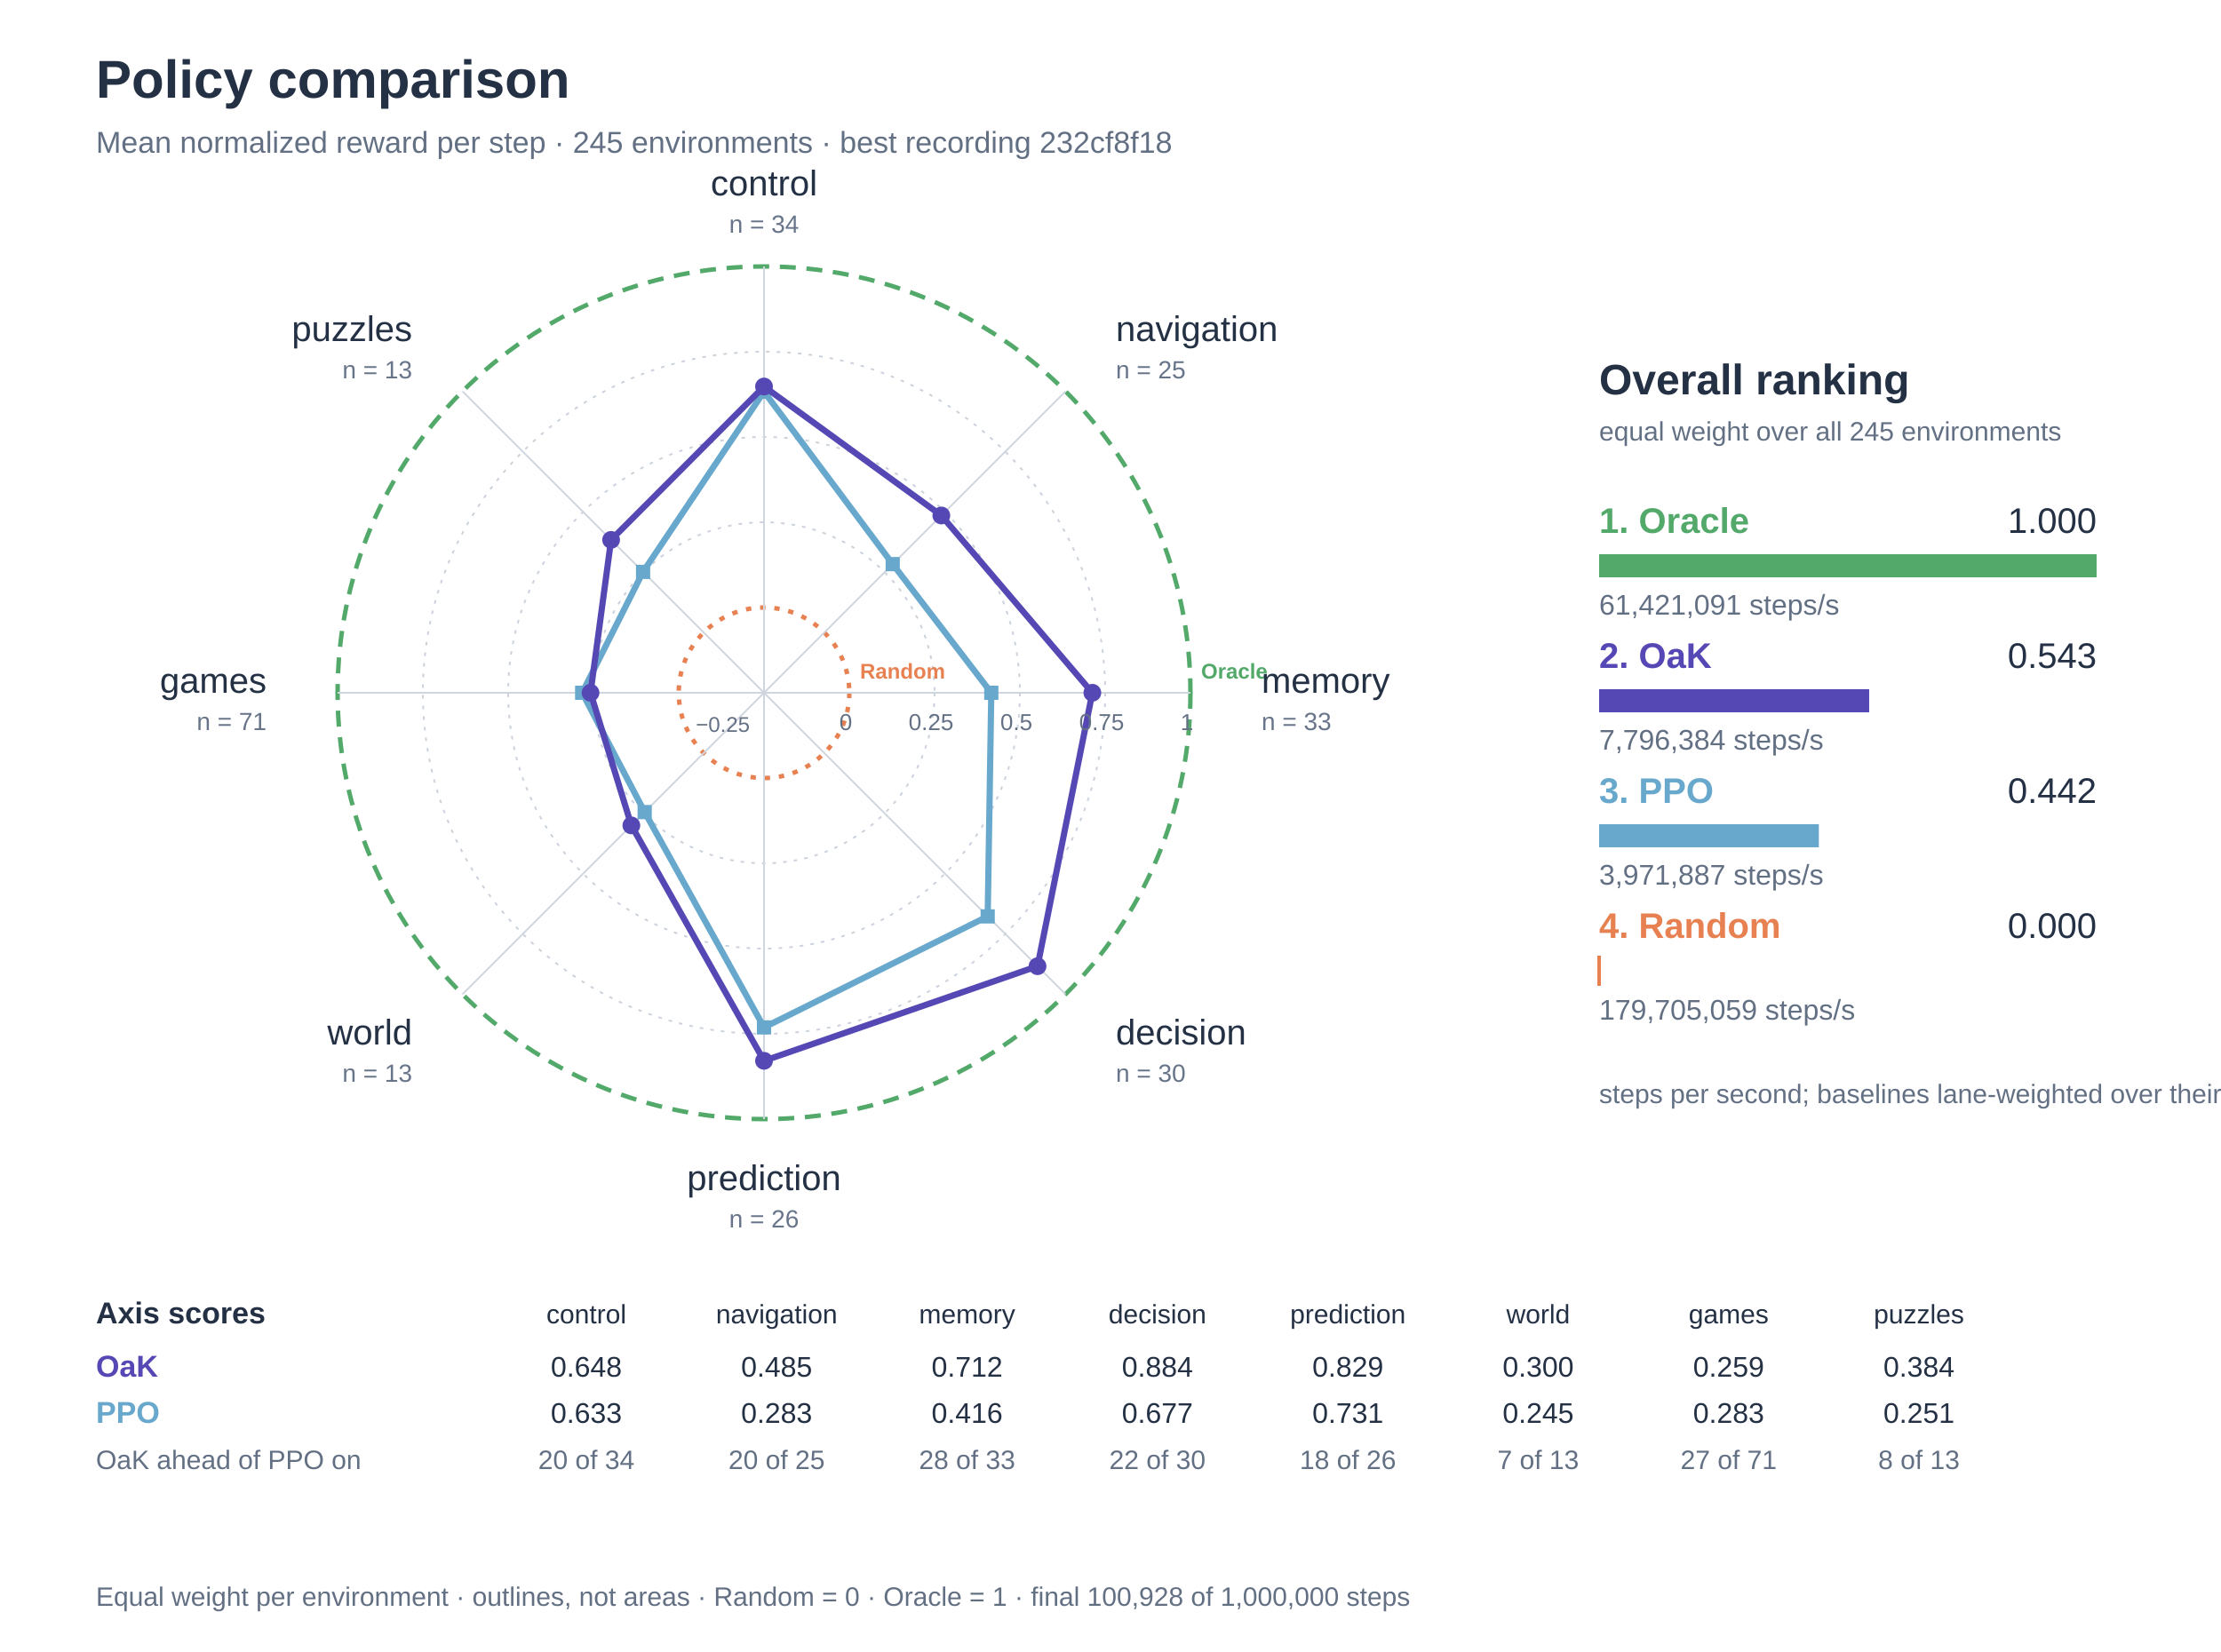
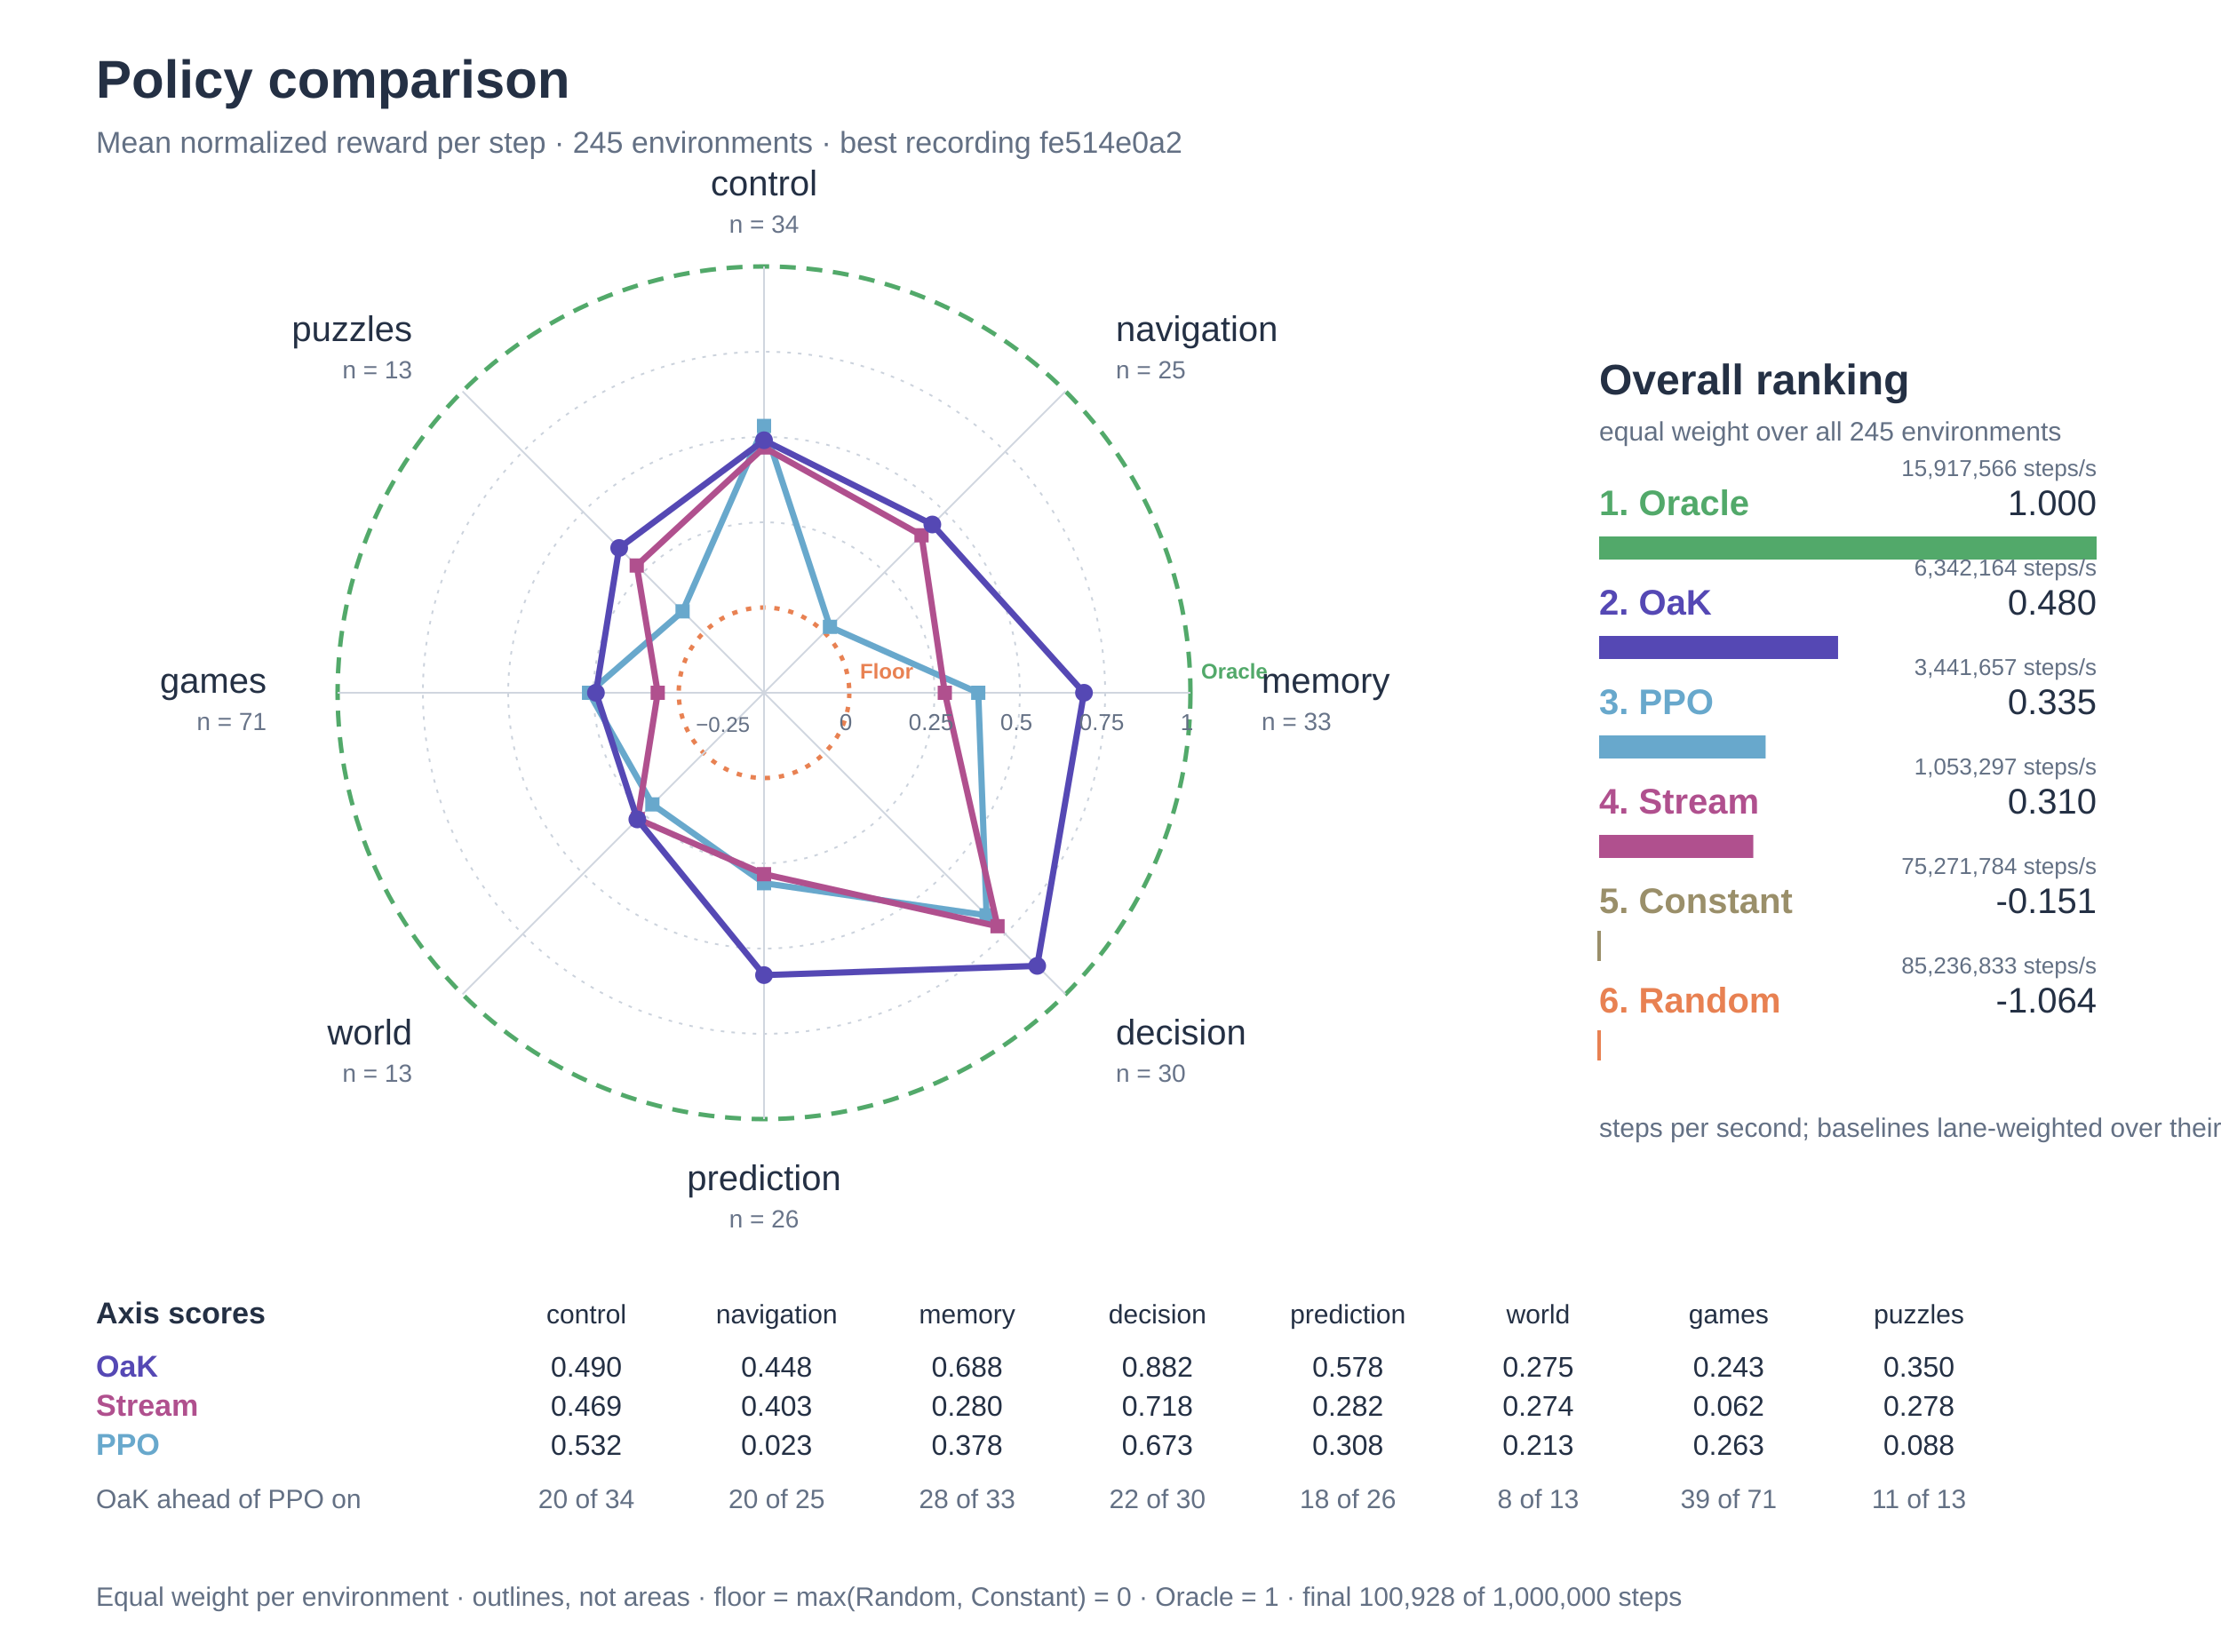
<svg xmlns="http://www.w3.org/2000/svg" width="1250" height="930" viewBox="0 0 1250 930" role="img" aria-labelledby="title desc">
  <rect width="1250" height="930" fill="#ffffff" />
  <g font-family="Arial, Helvetica, sans-serif" fill="#243044">
    <text x="54.0" y="55.0" font-size="30" fill="#243044" text-anchor="start" font-weight="600">Policy comparison</text>
-     <text x="54.0" y="86.0" font-size="17" fill="#637084" text-anchor="start" font-weight="400">Mean normalized reward per step · 245 environments · best recording 232cf8f18</text>
+     <text x="54.0" y="86.0" font-size="17" fill="#637084" text-anchor="start" font-weight="400">Mean normalized reward per step · 245 environments · best recording fe514e0a2</text>
    <circle cx="430" cy="390" r="96.0" fill="none" stroke="#cbd2dc" stroke-width="1" stroke-dasharray="2 4" />
    <circle cx="430" cy="390" r="144.0" fill="none" stroke="#cbd2dc" stroke-width="1" stroke-dasharray="2 4" />
    <circle cx="430" cy="390" r="192.0" fill="none" stroke="#cbd2dc" stroke-width="1" stroke-dasharray="2 4" />
    <circle cx="430" cy="390" r="48.0" fill="none" stroke="#e88152" stroke-width="2.5" stroke-dasharray="3 5" />
    <circle cx="430" cy="390" r="240.0" fill="none" stroke="#52a96a" stroke-width="2.5" stroke-dasharray="9 6" />
    <path d="M 430 390 L 430.00 150.00" stroke="#d0d6df" stroke-width="1" />
    <path d="M 430 390 L 599.71 220.29" stroke="#d0d6df" stroke-width="1" />
    <path d="M 430 390 L 670.00 390.00" stroke="#d0d6df" stroke-width="1" />
    <path d="M 430 390 L 599.71 559.71" stroke="#d0d6df" stroke-width="1" />
    <path d="M 430 390 L 430.00 630.00" stroke="#d0d6df" stroke-width="1" />
    <path d="M 430 390 L 260.29 559.71" stroke="#d0d6df" stroke-width="1" />
    <path d="M 430 390 L 190.00 390.00" stroke="#d0d6df" stroke-width="1" />
    <path d="M 430 390 L 260.29 220.29" stroke="#d0d6df" stroke-width="1" />
-     <polygon points="430.00,220.48 502.43,317.57 557.91,390.00 555.88,515.88 430.00,578.38 362.83,457.17 327.65,390.00 361.93,321.93" fill="none" stroke="#68a8cc" stroke-width="3.5" stroke-linejoin="round" />
-     <rect x="426.00" y="216.48" width="8" height="8" fill="#68a8cc" />
-     <rect x="498.43" y="313.57" width="8" height="8" fill="#68a8cc" />
-     <rect x="553.91" y="386.00" width="8" height="8" fill="#68a8cc" />
-     <rect x="551.88" y="511.88" width="8" height="8" fill="#68a8cc" />
-     <rect x="426.00" y="574.38" width="8" height="8" fill="#68a8cc" />
-     <rect x="358.83" y="453.17" width="8" height="8" fill="#68a8cc" />
-     <rect x="323.65" y="386.00" width="8" height="8" fill="#68a8cc" />
-     <rect x="357.93" y="317.93" width="8" height="8" fill="#68a8cc" />
-     <polygon points="430.00,217.59 529.80,290.20 614.79,390.00 583.93,543.93 430.00,597.19 355.33,464.67 332.35,390.00 343.93,303.93" fill="none" stroke="#5548b4" stroke-width="3.5" stroke-linejoin="round" />
-     <circle cx="430.00" cy="217.59" r="5" fill="#5548b4" />
-     <circle cx="529.80" cy="290.20" r="5" fill="#5548b4" />
-     <circle cx="614.79" cy="390.00" r="5" fill="#5548b4" />
-     <circle cx="583.93" cy="543.93" r="5" fill="#5548b4" />
-     <circle cx="430.00" cy="597.19" r="5" fill="#5548b4" />
-     <circle cx="355.33" cy="464.67" r="5" fill="#5548b4" />
-     <circle cx="332.35" cy="390.00" r="5" fill="#5548b4" />
-     <circle cx="343.93" cy="303.93" r="5" fill="#5548b4" />
+     <polygon points="430.00,239.79 467.11,352.89 550.57,390.00 555.27,515.27 430.00,497.20 367.16,452.84 331.52,390.00 384.16,344.16" fill="none" stroke="#68a8cc" stroke-width="3.5" stroke-linejoin="round" />
+     <rect x="426.00" y="235.79" width="8" height="8" fill="#68a8cc" />
+     <rect x="463.11" y="348.89" width="8" height="8" fill="#68a8cc" />
+     <rect x="546.57" y="386.00" width="8" height="8" fill="#68a8cc" />
+     <rect x="551.27" y="511.27" width="8" height="8" fill="#68a8cc" />
+     <rect x="426.00" y="493.20" width="8" height="8" fill="#68a8cc" />
+     <rect x="363.16" y="448.84" width="8" height="8" fill="#68a8cc" />
+     <rect x="327.52" y="386.00" width="8" height="8" fill="#68a8cc" />
+     <rect x="380.16" y="340.16" width="8" height="8" fill="#68a8cc" />
+     <polygon points="430.00,251.90 518.64,301.36 531.75,390.00 561.42,521.42 430.00,492.11 358.93,461.07 370.18,390.00 358.36,318.36" fill="none" stroke="#b0508e" stroke-width="3.5" stroke-linejoin="round" />
+     <rect x="426.00" y="247.90" width="8" height="8" fill="#b0508e" />
+     <rect x="514.64" y="297.36" width="8" height="8" fill="#b0508e" />
+     <rect x="527.75" y="386.00" width="8" height="8" fill="#b0508e" />
+     <rect x="557.42" y="517.42" width="8" height="8" fill="#b0508e" />
+     <rect x="426.00" y="488.11" width="8" height="8" fill="#b0508e" />
+     <rect x="354.93" y="457.07" width="8" height="8" fill="#b0508e" />
+     <rect x="366.18" y="386.00" width="8" height="8" fill="#b0508e" />
+     <rect x="354.36" y="314.36" width="8" height="8" fill="#b0508e" />
+     <polygon points="430.00,247.84 524.73,295.27 610.08,390.00 583.75,543.75 430.00,548.94 358.70,461.30 335.39,390.00 348.48,308.48" fill="none" stroke="#5548b4" stroke-width="3.5" stroke-linejoin="round" />
+     <circle cx="430.00" cy="247.84" r="5" fill="#5548b4" />
+     <circle cx="524.73" cy="295.27" r="5" fill="#5548b4" />
+     <circle cx="610.08" cy="390.00" r="5" fill="#5548b4" />
+     <circle cx="583.75" cy="543.75" r="5" fill="#5548b4" />
+     <circle cx="430.00" cy="548.94" r="5" fill="#5548b4" />
+     <circle cx="358.70" cy="461.30" r="5" fill="#5548b4" />
+     <circle cx="335.39" cy="390.00" r="5" fill="#5548b4" />
+     <circle cx="348.48" cy="308.48" r="5" fill="#5548b4" />
    <text x="476.0" y="411.0" font-size="13" fill="#647084" text-anchor="middle" font-weight="400">0</text>
    <text x="524.0" y="411.0" font-size="13" fill="#647084" text-anchor="middle" font-weight="400">0.25</text>
    <text x="572.0" y="411.0" font-size="13" fill="#647084" text-anchor="middle" font-weight="400">0.5</text>
    <text x="620.0" y="411.0" font-size="13" fill="#647084" text-anchor="middle" font-weight="400">0.75</text>
    <text x="668.0" y="411.0" font-size="13" fill="#647084" text-anchor="middle" font-weight="400">1</text>
    <text x="422.0" y="412.0" font-size="12" fill="#647084" text-anchor="end" font-weight="400">−0.25</text>
-     <text x="484.0" y="382.0" font-size="12" fill="#e88152" text-anchor="start" font-weight="600">Random</text>
+     <text x="484.0" y="382.0" font-size="12" fill="#e88152" text-anchor="start" font-weight="600">Floor</text>
    <text x="676.0" y="382.0" font-size="12" fill="#52a96a" text-anchor="start" font-weight="600">Oracle</text>
    <text x="430.0" y="110.0" font-size="20" fill="#243044" text-anchor="middle" font-weight="400">control</text>
    <text x="430.0" y="131.0" font-size="14" fill="#687489" text-anchor="middle" font-weight="400">n = 34</text>
    <text x="628.0" y="192.0" font-size="20" fill="#243044" text-anchor="start" font-weight="400">navigation</text>
    <text x="628.0" y="213.0" font-size="14" fill="#687489" text-anchor="start" font-weight="400">n = 25</text>
    <text x="710.0" y="390.0" font-size="20" fill="#243044" text-anchor="start" font-weight="400">memory</text>
    <text x="710.0" y="411.0" font-size="14" fill="#687489" text-anchor="start" font-weight="400">n = 33</text>
    <text x="628.0" y="588.0" font-size="20" fill="#243044" text-anchor="start" font-weight="400">decision</text>
    <text x="628.0" y="609.0" font-size="14" fill="#687489" text-anchor="start" font-weight="400">n = 30</text>
    <text x="430.0" y="670.0" font-size="20" fill="#243044" text-anchor="middle" font-weight="400">prediction</text>
    <text x="430.0" y="691.0" font-size="14" fill="#687489" text-anchor="middle" font-weight="400">n = 26</text>
    <text x="232.0" y="588.0" font-size="20" fill="#243044" text-anchor="end" font-weight="400">world</text>
    <text x="232.0" y="609.0" font-size="14" fill="#687489" text-anchor="end" font-weight="400">n = 13</text>
    <text x="150.0" y="390.0" font-size="20" fill="#243044" text-anchor="end" font-weight="400">games</text>
    <text x="150.0" y="411.0" font-size="14" fill="#687489" text-anchor="end" font-weight="400">n = 71</text>
    <text x="232.0" y="192.0" font-size="20" fill="#243044" text-anchor="end" font-weight="400">puzzles</text>
    <text x="232.0" y="213.0" font-size="14" fill="#687489" text-anchor="end" font-weight="400">n = 13</text>
    <text x="900.0" y="222.0" font-size="24" fill="#243044" text-anchor="start" font-weight="600">Overall ranking</text>
    <text x="900.0" y="248.0" font-size="15" fill="#637084" text-anchor="start" font-weight="400">equal weight over all 245 environments</text>
-     <text x="900.0" y="300.0" font-size="20" fill="#52a96a" text-anchor="start" font-weight="600">1. Oracle</text>
-     <text x="1180.0" y="300.0" font-size="20" fill="#243044" text-anchor="end" font-weight="400">1.000</text>
-     <rect x="900" y="312" width="280.00" height="13" fill="#52a96a" />
-     <text x="900.0" y="346.0" font-size="16" fill="#637084" text-anchor="start" font-weight="400">61,421,091 steps/s</text>
-     <text x="900.0" y="376.0" font-size="20" fill="#5548b4" text-anchor="start" font-weight="600">2. OaK</text>
-     <text x="1180.0" y="376.0" font-size="20" fill="#243044" text-anchor="end" font-weight="400">0.543</text>
-     <rect x="900" y="388" width="151.99" height="13" fill="#5548b4" />
-     <text x="900.0" y="422.0" font-size="16" fill="#637084" text-anchor="start" font-weight="400">7,796,384 steps/s</text>
-     <text x="900.0" y="452.0" font-size="20" fill="#68a8cc" text-anchor="start" font-weight="600">3. PPO</text>
-     <text x="1180.0" y="452.0" font-size="20" fill="#243044" text-anchor="end" font-weight="400">0.442</text>
-     <rect x="900" y="464" width="123.67" height="13" fill="#68a8cc" />
-     <text x="900.0" y="498.0" font-size="16" fill="#637084" text-anchor="start" font-weight="400">3,971,887 steps/s</text>
-     <text x="900.0" y="528.0" font-size="20" fill="#e88152" text-anchor="start" font-weight="600">4. Random</text>
-     <text x="1180.0" y="528.0" font-size="20" fill="#243044" text-anchor="end" font-weight="400">0.000</text>
-     <path d="M 900 538 v 17" stroke="#e88152" stroke-width="2" />
-     <text x="900.0" y="574.0" font-size="16" fill="#637084" text-anchor="start" font-weight="400">179,705,059 steps/s</text>
-     <text x="900.0" y="621.0" font-size="15" fill="#637084" text-anchor="start" font-weight="400">steps per second; baselines lane-weighted over their recordings</text>
+     <text x="900.0" y="290.0" font-size="20" fill="#52a96a" text-anchor="start" font-weight="600">1. Oracle</text>
+     <text x="1180.0" y="290.0" font-size="20" fill="#243044" text-anchor="end" font-weight="400">1.000</text>
+     <rect x="900" y="302" width="280.00" height="13" fill="#52a96a" />
+     <text x="1180.0" y="268.0" font-size="13" fill="#637084" text-anchor="end" font-weight="400">15,917,566 steps/s</text>
+     <text x="900.0" y="346.0" font-size="20" fill="#5548b4" text-anchor="start" font-weight="600">2. OaK</text>
+     <text x="1180.0" y="346.0" font-size="20" fill="#243044" text-anchor="end" font-weight="400">0.480</text>
+     <rect x="900" y="358" width="134.48" height="13" fill="#5548b4" />
+     <text x="1180.0" y="324.0" font-size="13" fill="#637084" text-anchor="end" font-weight="400">6,342,164 steps/s</text>
+     <text x="900.0" y="402.0" font-size="20" fill="#68a8cc" text-anchor="start" font-weight="600">3. PPO</text>
+     <text x="1180.0" y="402.0" font-size="20" fill="#243044" text-anchor="end" font-weight="400">0.335</text>
+     <rect x="900" y="414" width="93.71" height="13" fill="#68a8cc" />
+     <text x="1180.0" y="380.0" font-size="13" fill="#637084" text-anchor="end" font-weight="400">3,441,657 steps/s</text>
+     <text x="900.0" y="458.0" font-size="20" fill="#b0508e" text-anchor="start" font-weight="600">4. Stream</text>
+     <text x="1180.0" y="458.0" font-size="20" fill="#243044" text-anchor="end" font-weight="400">0.310</text>
+     <rect x="900" y="470" width="86.77" height="13" fill="#b0508e" />
+     <text x="1180.0" y="436.0" font-size="13" fill="#637084" text-anchor="end" font-weight="400">1,053,297 steps/s</text>
+     <text x="900.0" y="514.0" font-size="20" fill="#9a8f6a" text-anchor="start" font-weight="600">5. Constant</text>
+     <text x="1180.0" y="514.0" font-size="20" fill="#243044" text-anchor="end" font-weight="400">-0.151</text>
+     <path d="M 900 524 v 17" stroke="#9a8f6a" stroke-width="2" />
+     <text x="1180.0" y="492.0" font-size="13" fill="#637084" text-anchor="end" font-weight="400">75,271,784 steps/s</text>
+     <text x="900.0" y="570.0" font-size="20" fill="#e88152" text-anchor="start" font-weight="600">6. Random</text>
+     <text x="1180.0" y="570.0" font-size="20" fill="#243044" text-anchor="end" font-weight="400">-1.064</text>
+     <path d="M 900 580 v 17" stroke="#e88152" stroke-width="2" />
+     <text x="1180.0" y="548.0" font-size="13" fill="#637084" text-anchor="end" font-weight="400">85,236,833 steps/s</text>
+     <text x="900.0" y="640.0" font-size="15" fill="#637084" text-anchor="start" font-weight="400">steps per second; baselines lane-weighted over their recordings</text>
    <text x="54.0" y="745.0" font-size="17" fill="#243044" text-anchor="start" font-weight="600">Axis scores</text>
    <text x="330.0" y="745.0" font-size="15" fill="#243044" text-anchor="middle" font-weight="400">control</text>
    <text x="437.1" y="745.0" font-size="15" fill="#243044" text-anchor="middle" font-weight="400">navigation</text>
    <text x="544.3" y="745.0" font-size="15" fill="#243044" text-anchor="middle" font-weight="400">memory</text>
    <text x="651.4" y="745.0" font-size="15" fill="#243044" text-anchor="middle" font-weight="400">decision</text>
    <text x="758.6" y="745.0" font-size="15" fill="#243044" text-anchor="middle" font-weight="400">prediction</text>
    <text x="865.7" y="745.0" font-size="15" fill="#243044" text-anchor="middle" font-weight="400">world</text>
    <text x="972.9" y="745.0" font-size="15" fill="#243044" text-anchor="middle" font-weight="400">games</text>
    <text x="1080.0" y="745.0" font-size="15" fill="#243044" text-anchor="middle" font-weight="400">puzzles</text>
    <text x="54.0" y="775.0" font-size="17" fill="#5548b4" text-anchor="start" font-weight="600">OaK</text>
-     <text x="330.0" y="775.0" font-size="16" fill="#243044" text-anchor="middle" font-weight="400">0.648</text>
-     <text x="437.1" y="775.0" font-size="16" fill="#243044" text-anchor="middle" font-weight="400">0.485</text>
-     <text x="544.3" y="775.0" font-size="16" fill="#243044" text-anchor="middle" font-weight="400">0.712</text>
-     <text x="651.4" y="775.0" font-size="16" fill="#243044" text-anchor="middle" font-weight="400">0.884</text>
-     <text x="758.6" y="775.0" font-size="16" fill="#243044" text-anchor="middle" font-weight="400">0.829</text>
-     <text x="865.7" y="775.0" font-size="16" fill="#243044" text-anchor="middle" font-weight="400">0.300</text>
-     <text x="972.9" y="775.0" font-size="16" fill="#243044" text-anchor="middle" font-weight="400">0.259</text>
-     <text x="1080.0" y="775.0" font-size="16" fill="#243044" text-anchor="middle" font-weight="400">0.384</text>
-     <text x="54.0" y="801.0" font-size="17" fill="#68a8cc" text-anchor="start" font-weight="600">PPO</text>
-     <text x="330.0" y="801.0" font-size="16" fill="#243044" text-anchor="middle" font-weight="400">0.633</text>
-     <text x="437.1" y="801.0" font-size="16" fill="#243044" text-anchor="middle" font-weight="400">0.283</text>
-     <text x="544.3" y="801.0" font-size="16" fill="#243044" text-anchor="middle" font-weight="400">0.416</text>
-     <text x="651.4" y="801.0" font-size="16" fill="#243044" text-anchor="middle" font-weight="400">0.677</text>
-     <text x="758.6" y="801.0" font-size="16" fill="#243044" text-anchor="middle" font-weight="400">0.731</text>
-     <text x="865.7" y="801.0" font-size="16" fill="#243044" text-anchor="middle" font-weight="400">0.245</text>
-     <text x="972.9" y="801.0" font-size="16" fill="#243044" text-anchor="middle" font-weight="400">0.283</text>
-     <text x="1080.0" y="801.0" font-size="16" fill="#243044" text-anchor="middle" font-weight="400">0.251</text>
-     <text x="54.0" y="827.0" font-size="15" fill="#637084" text-anchor="start" font-weight="400">OaK ahead of PPO on</text>
-     <text x="330.0" y="827.0" font-size="15" fill="#637084" text-anchor="middle" font-weight="400">20 of 34</text>
-     <text x="437.1" y="827.0" font-size="15" fill="#637084" text-anchor="middle" font-weight="400">20 of 25</text>
-     <text x="544.3" y="827.0" font-size="15" fill="#637084" text-anchor="middle" font-weight="400">28 of 33</text>
-     <text x="651.4" y="827.0" font-size="15" fill="#637084" text-anchor="middle" font-weight="400">22 of 30</text>
-     <text x="758.6" y="827.0" font-size="15" fill="#637084" text-anchor="middle" font-weight="400">18 of 26</text>
-     <text x="865.7" y="827.0" font-size="15" fill="#637084" text-anchor="middle" font-weight="400">7 of 13</text>
-     <text x="972.9" y="827.0" font-size="15" fill="#637084" text-anchor="middle" font-weight="400">27 of 71</text>
-     <text x="1080.0" y="827.0" font-size="15" fill="#637084" text-anchor="middle" font-weight="400">8 of 13</text>
-     <text x="54.0" y="904.0" font-size="15" fill="#637084" text-anchor="start" font-weight="400">Equal weight per environment · outlines, not areas · Random = 0 · Oracle = 1 · final 100,928 of 1,000,000 steps</text>
+     <text x="330.0" y="775.0" font-size="16" fill="#243044" text-anchor="middle" font-weight="400">0.490</text>
+     <text x="437.1" y="775.0" font-size="16" fill="#243044" text-anchor="middle" font-weight="400">0.448</text>
+     <text x="544.3" y="775.0" font-size="16" fill="#243044" text-anchor="middle" font-weight="400">0.688</text>
+     <text x="651.4" y="775.0" font-size="16" fill="#243044" text-anchor="middle" font-weight="400">0.882</text>
+     <text x="758.6" y="775.0" font-size="16" fill="#243044" text-anchor="middle" font-weight="400">0.578</text>
+     <text x="865.7" y="775.0" font-size="16" fill="#243044" text-anchor="middle" font-weight="400">0.275</text>
+     <text x="972.9" y="775.0" font-size="16" fill="#243044" text-anchor="middle" font-weight="400">0.243</text>
+     <text x="1080.0" y="775.0" font-size="16" fill="#243044" text-anchor="middle" font-weight="400">0.350</text>
+     <text x="54.0" y="797.0" font-size="17" fill="#b0508e" text-anchor="start" font-weight="600">Stream</text>
+     <text x="330.0" y="797.0" font-size="16" fill="#243044" text-anchor="middle" font-weight="400">0.469</text>
+     <text x="437.1" y="797.0" font-size="16" fill="#243044" text-anchor="middle" font-weight="400">0.403</text>
+     <text x="544.3" y="797.0" font-size="16" fill="#243044" text-anchor="middle" font-weight="400">0.280</text>
+     <text x="651.4" y="797.0" font-size="16" fill="#243044" text-anchor="middle" font-weight="400">0.718</text>
+     <text x="758.6" y="797.0" font-size="16" fill="#243044" text-anchor="middle" font-weight="400">0.282</text>
+     <text x="865.7" y="797.0" font-size="16" fill="#243044" text-anchor="middle" font-weight="400">0.274</text>
+     <text x="972.9" y="797.0" font-size="16" fill="#243044" text-anchor="middle" font-weight="400">0.062</text>
+     <text x="1080.0" y="797.0" font-size="16" fill="#243044" text-anchor="middle" font-weight="400">0.278</text>
+     <text x="54.0" y="819.0" font-size="17" fill="#68a8cc" text-anchor="start" font-weight="600">PPO</text>
+     <text x="330.0" y="819.0" font-size="16" fill="#243044" text-anchor="middle" font-weight="400">0.532</text>
+     <text x="437.1" y="819.0" font-size="16" fill="#243044" text-anchor="middle" font-weight="400">0.023</text>
+     <text x="544.3" y="819.0" font-size="16" fill="#243044" text-anchor="middle" font-weight="400">0.378</text>
+     <text x="651.4" y="819.0" font-size="16" fill="#243044" text-anchor="middle" font-weight="400">0.673</text>
+     <text x="758.6" y="819.0" font-size="16" fill="#243044" text-anchor="middle" font-weight="400">0.308</text>
+     <text x="865.7" y="819.0" font-size="16" fill="#243044" text-anchor="middle" font-weight="400">0.213</text>
+     <text x="972.9" y="819.0" font-size="16" fill="#243044" text-anchor="middle" font-weight="400">0.263</text>
+     <text x="1080.0" y="819.0" font-size="16" fill="#243044" text-anchor="middle" font-weight="400">0.088</text>
+     <text x="54.0" y="849.0" font-size="15" fill="#637084" text-anchor="start" font-weight="400">OaK ahead of PPO on</text>
+     <text x="330.0" y="849.0" font-size="15" fill="#637084" text-anchor="middle" font-weight="400">20 of 34</text>
+     <text x="437.1" y="849.0" font-size="15" fill="#637084" text-anchor="middle" font-weight="400">20 of 25</text>
+     <text x="544.3" y="849.0" font-size="15" fill="#637084" text-anchor="middle" font-weight="400">28 of 33</text>
+     <text x="651.4" y="849.0" font-size="15" fill="#637084" text-anchor="middle" font-weight="400">22 of 30</text>
+     <text x="758.6" y="849.0" font-size="15" fill="#637084" text-anchor="middle" font-weight="400">18 of 26</text>
+     <text x="865.7" y="849.0" font-size="15" fill="#637084" text-anchor="middle" font-weight="400">8 of 13</text>
+     <text x="972.9" y="849.0" font-size="15" fill="#637084" text-anchor="middle" font-weight="400">39 of 71</text>
+     <text x="1080.0" y="849.0" font-size="15" fill="#637084" text-anchor="middle" font-weight="400">11 of 13</text>
+     <text x="54.0" y="904.0" font-size="15" fill="#637084" text-anchor="start" font-weight="400">Equal weight per environment · outlines, not areas · floor = max(Random, Constant) = 0 · Oracle = 1 · final 100,928 of 1,000,000 steps</text>
  </g>
</svg>
